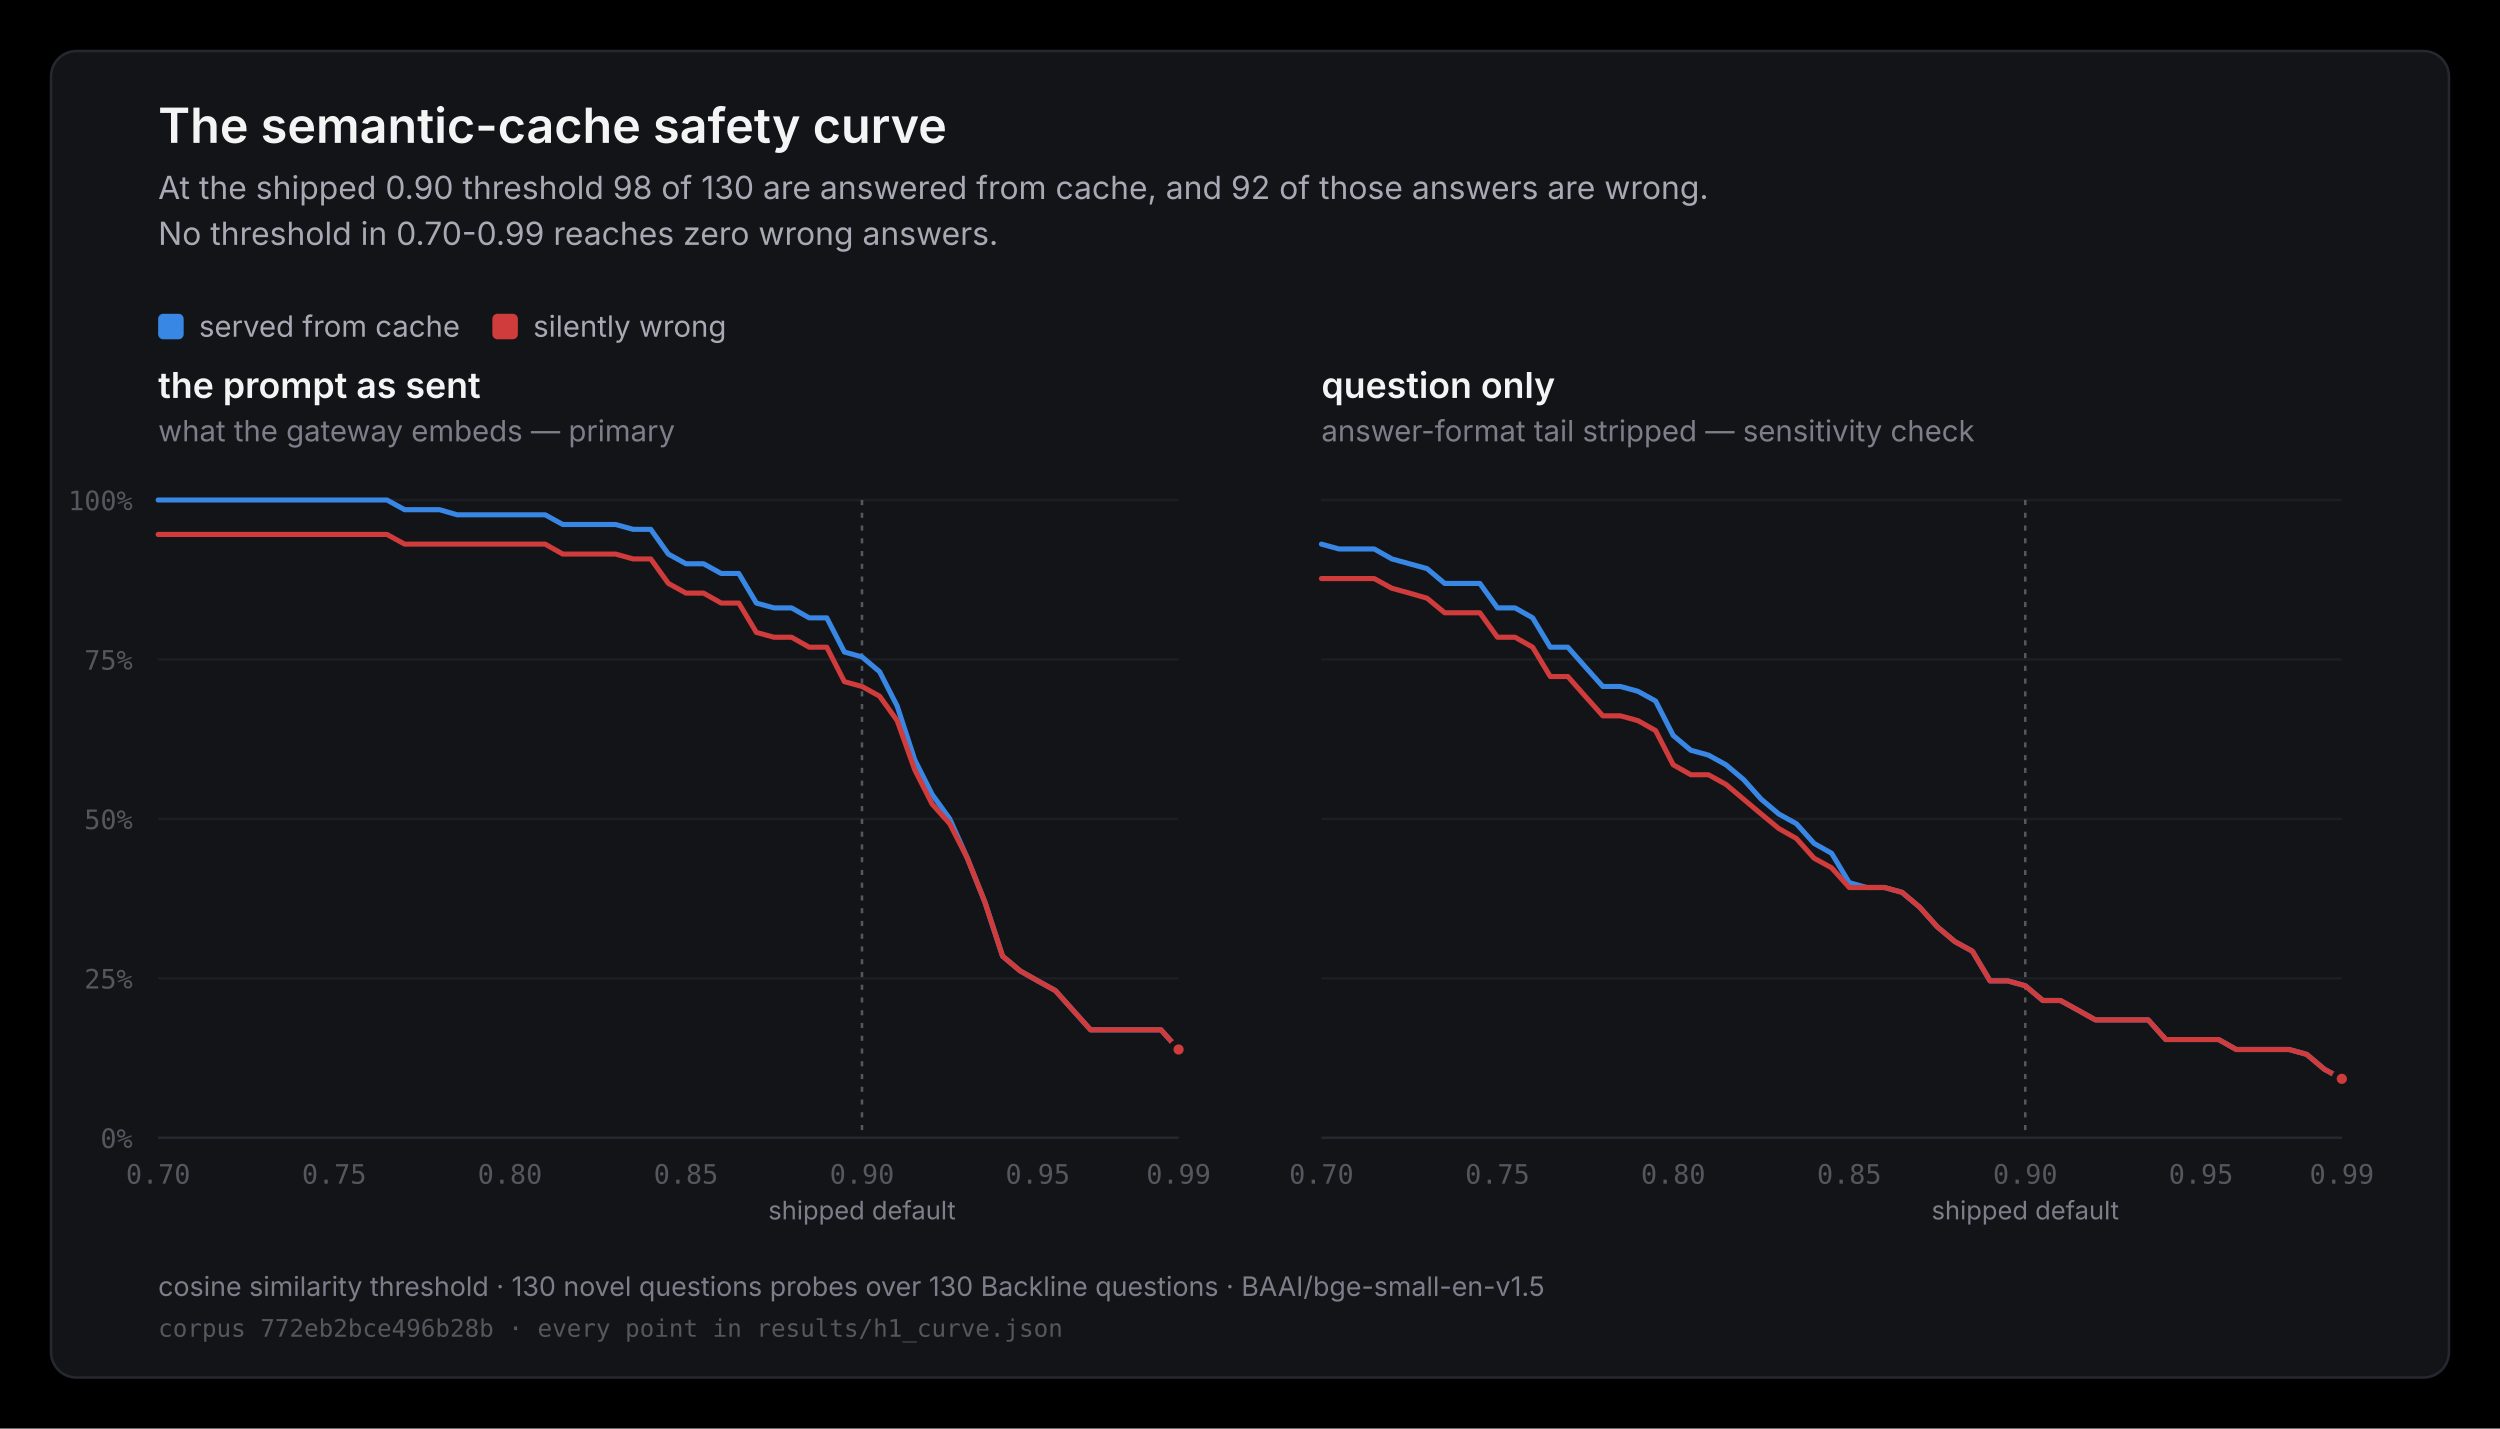
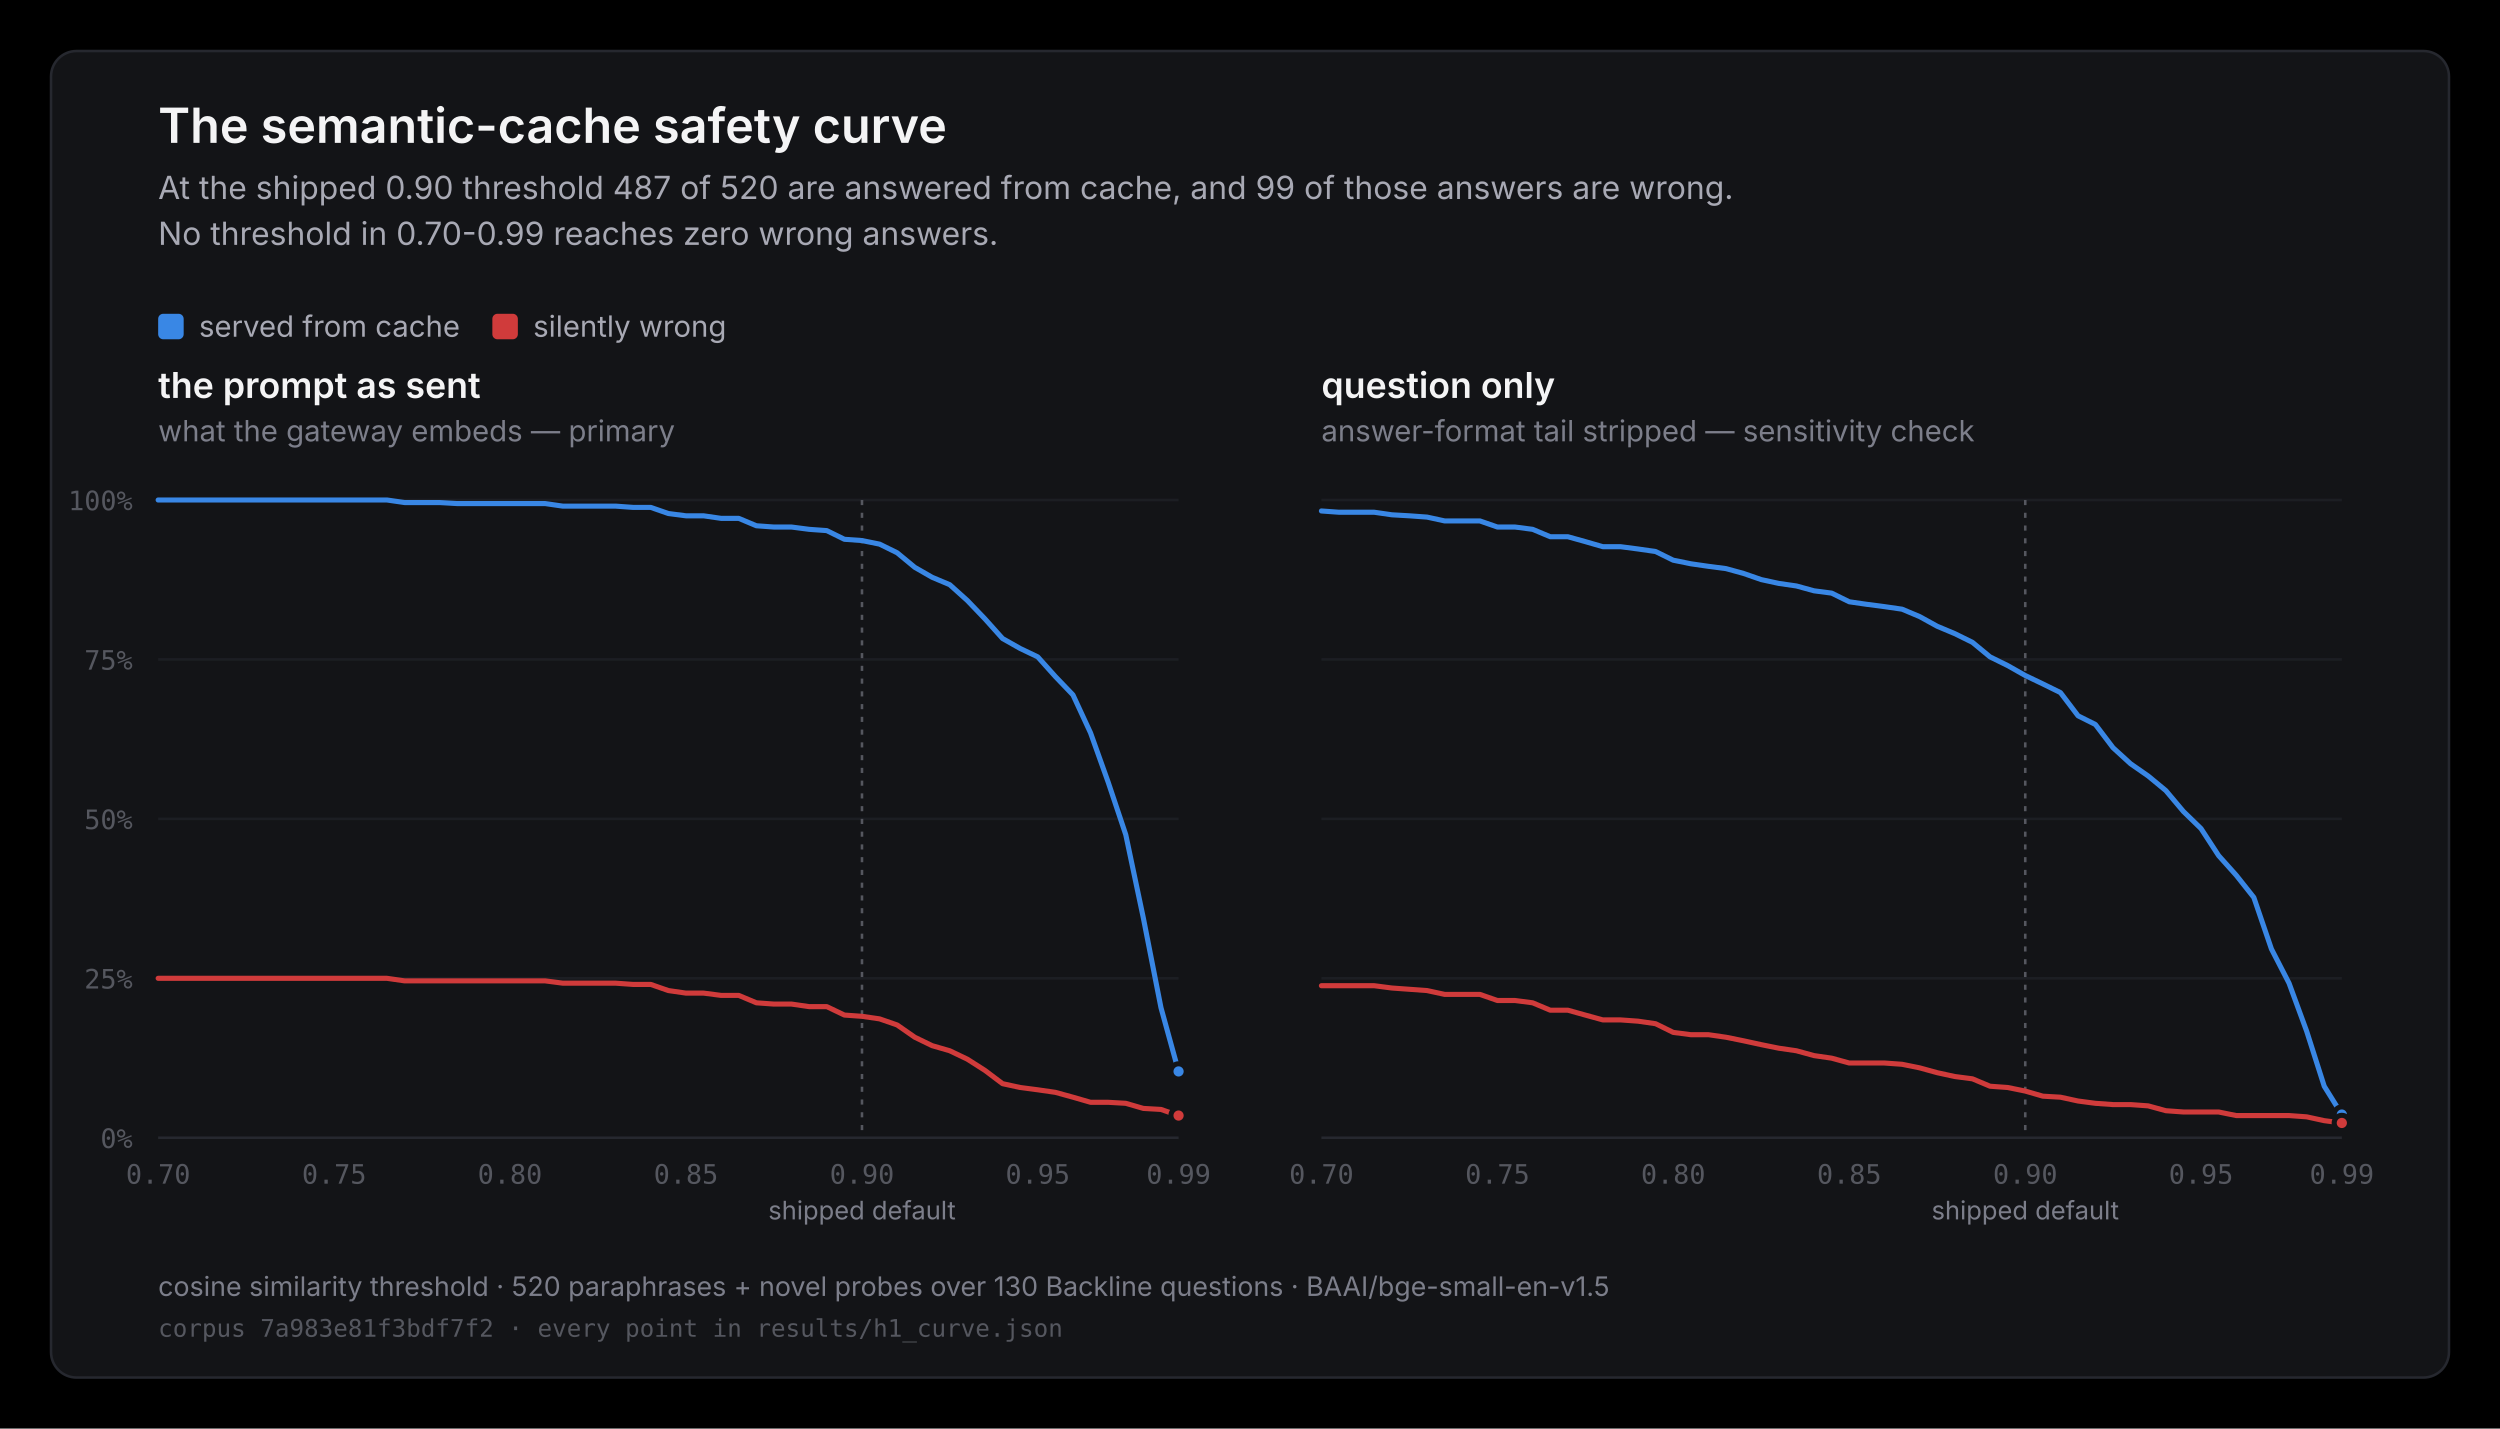
- <svg xmlns="http://www.w3.org/2000/svg" viewBox="0 0 980 560" width="980" height="560" role="img" aria-label="At the shipped 0.90 threshold 98 of 130 are answered from cache, and 92 of those answers are wrong. No threshold in 0.70-0.99 reaches zero wrong answers.">
+ <svg xmlns="http://www.w3.org/2000/svg" viewBox="0 0 980 560" width="980" height="560" role="img" aria-label="At the shipped 0.90 threshold 487 of 520 are answered from cache, and 99 of those answers are wrong. No threshold in 0.70-0.99 reaches zero wrong answers.">
  <rect width="980" height="560" fill="#000000" />
  <rect x="20" y="20" width="940" height="520" rx="10" fill="#131417" stroke="#26282f" stroke-width="1" />
  <text x="62" y="56" fill="#f4f4f5" font-family="ui-sans-serif, system-ui, -apple-system, Segoe UI, sans-serif" font-size="19" font-weight="600">The semantic-cache safety curve</text>
-   <text x="62" y="78" fill="#a8a9b4" font-family="ui-sans-serif, system-ui, -apple-system, Segoe UI, sans-serif" font-size="12.5">At the shipped 0.90 threshold 98 of 130 are answered from cache, and 92 of those answers are wrong.</text>
+   <text x="62" y="78" fill="#a8a9b4" font-family="ui-sans-serif, system-ui, -apple-system, Segoe UI, sans-serif" font-size="12.5">At the shipped 0.90 threshold 487 of 520 are answered from cache, and 99 of those answers are wrong.</text>
  <text x="62" y="96" fill="#a8a9b4" font-family="ui-sans-serif, system-ui, -apple-system, Segoe UI, sans-serif" font-size="12.5">No threshold in 0.70-0.99 reaches zero wrong answers.</text>
  <rect x="62" y="123" width="10" height="10" rx="2" fill="#3987e5" />
  <text x="78" y="132" fill="#a8a9b4" font-family="ui-sans-serif, system-ui, -apple-system, Segoe UI, sans-serif" font-size="11.5">served from cache</text>
  <rect x="193" y="123" width="10" height="10" rx="2" fill="#d03b3b" />
  <text x="209" y="132" fill="#a8a9b4" font-family="ui-sans-serif, system-ui, -apple-system, Segoe UI, sans-serif" font-size="11.5">silently wrong</text>
  <text x="62" y="156" fill="#f4f4f5" font-family="ui-sans-serif, system-ui, -apple-system, Segoe UI, sans-serif" font-size="14" font-weight="600">the prompt as sent</text>
  <text x="62" y="173" fill="#7c7e8a" font-family="ui-sans-serif, system-ui, -apple-system, Segoe UI, sans-serif" font-size="11.5">what the gateway embeds — primary</text>
  <line x1="62" y1="446.0" x2="462" y2="446.0" stroke="#26282f" stroke-width="1" />
  <text x="52" y="450.0" fill="#55575f" font-family="ui-monospace, SFMono-Regular, Menlo, monospace" font-size="10.5" text-anchor="end">0%</text>
  <line x1="62" y1="383.5" x2="462" y2="383.5" stroke="#1c1e23" stroke-width="1" />
  <text x="52" y="387.5" fill="#55575f" font-family="ui-monospace, SFMono-Regular, Menlo, monospace" font-size="10.5" text-anchor="end">25%</text>
  <line x1="62" y1="321.0" x2="462" y2="321.0" stroke="#1c1e23" stroke-width="1" />
  <text x="52" y="325.0" fill="#55575f" font-family="ui-monospace, SFMono-Regular, Menlo, monospace" font-size="10.5" text-anchor="end">50%</text>
  <line x1="62" y1="258.5" x2="462" y2="258.5" stroke="#1c1e23" stroke-width="1" />
  <text x="52" y="262.5" fill="#55575f" font-family="ui-monospace, SFMono-Regular, Menlo, monospace" font-size="10.5" text-anchor="end">75%</text>
  <line x1="62" y1="196.0" x2="462" y2="196.0" stroke="#1c1e23" stroke-width="1" />
  <text x="52" y="200.0" fill="#55575f" font-family="ui-monospace, SFMono-Regular, Menlo, monospace" font-size="10.5" text-anchor="end">100%</text>
  <text x="62.0" y="464" fill="#55575f" font-family="ui-monospace, SFMono-Regular, Menlo, monospace" font-size="10.5" text-anchor="middle">0.70</text>
  <text x="131.0" y="464" fill="#55575f" font-family="ui-monospace, SFMono-Regular, Menlo, monospace" font-size="10.5" text-anchor="middle">0.75</text>
  <text x="199.9" y="464" fill="#55575f" font-family="ui-monospace, SFMono-Regular, Menlo, monospace" font-size="10.5" text-anchor="middle">0.80</text>
  <text x="268.9" y="464" fill="#55575f" font-family="ui-monospace, SFMono-Regular, Menlo, monospace" font-size="10.5" text-anchor="middle">0.85</text>
  <text x="337.9" y="464" fill="#55575f" font-family="ui-monospace, SFMono-Regular, Menlo, monospace" font-size="10.5" text-anchor="middle">0.90</text>
  <text x="406.8" y="464" fill="#55575f" font-family="ui-monospace, SFMono-Regular, Menlo, monospace" font-size="10.5" text-anchor="middle">0.95</text>
  <text x="462.0" y="464" fill="#55575f" font-family="ui-monospace, SFMono-Regular, Menlo, monospace" font-size="10.5" text-anchor="middle">0.99</text>
  <line x1="337.9" y1="196" x2="337.9" y2="446" stroke="#55575f" stroke-width="1" stroke-dasharray="2 3" />
  <text x="337.9" y="478" fill="#7c7e8a" font-family="ui-sans-serif, system-ui, -apple-system, Segoe UI, sans-serif" font-size="10" text-anchor="middle">shipped default</text>
-   <polyline points="62.0,196.0 68.9,196.0 75.8,196.0 82.7,196.0 89.6,196.0 96.5,196.0 103.4,196.0 110.3,196.0 117.2,196.0 124.1,196.0 131.0,196.0 137.9,196.0 144.8,196.0 151.7,196.0 158.6,199.8 165.4,199.8 172.3,199.8 179.2,201.8 186.1,201.8 193.0,201.8 199.9,201.8 206.8,201.8 213.7,201.8 220.6,205.6 227.5,205.6 234.4,205.6 241.3,205.6 248.2,207.5 255.1,207.5 262.0,217.2 268.9,221.0 275.8,221.0 282.7,224.8 289.6,224.8 296.5,236.4 303.4,238.3 310.3,238.3 317.2,242.2 324.1,242.2 331.0,255.6 337.9,257.5 344.8,263.3 351.7,276.8 358.6,297.9 365.4,311.4 372.3,321.0 379.2,336.4 386.1,353.7 393.0,374.8 399.9,380.6 406.8,384.5 413.7,388.3 420.6,396.0 427.5,403.7 434.4,403.7 441.3,403.7 448.2,403.7 455.1,403.7 462.0,411.4" fill="none" stroke="#3987e5" stroke-width="2" stroke-linejoin="round" stroke-linecap="round" />
-   <circle cx="462.0" cy="411.4" r="3" fill="#3987e5" stroke="#131417" stroke-width="2" />
-   <polyline points="62.0,209.5 68.9,209.5 75.8,209.5 82.7,209.5 89.6,209.5 96.5,209.5 103.4,209.5 110.3,209.5 117.2,209.5 124.1,209.5 131.0,209.5 137.9,209.5 144.8,209.5 151.7,209.5 158.6,213.3 165.4,213.3 172.3,213.3 179.2,213.3 186.1,213.3 193.0,213.3 199.9,213.3 206.8,213.3 213.7,213.3 220.6,217.2 227.5,217.2 234.4,217.2 241.3,217.2 248.2,219.1 255.1,219.1 262.0,228.7 268.9,232.5 275.8,232.5 282.7,236.4 289.6,236.4 296.5,247.9 303.4,249.8 310.3,249.8 317.2,253.7 324.1,253.7 331.0,267.2 337.9,269.1 344.8,272.9 351.7,282.5 358.6,301.8 365.4,315.2 372.3,322.9 379.2,336.4 386.1,353.7 393.0,374.8 399.9,380.6 406.8,384.5 413.7,388.3 420.6,396.0 427.5,403.7 434.4,403.7 441.3,403.7 448.2,403.7 455.1,403.7 462.0,411.4" fill="none" stroke="#d03b3b" stroke-width="2" stroke-linejoin="round" stroke-linecap="round" />
-   <circle cx="462.0" cy="411.4" r="3" fill="#d03b3b" stroke="#131417" stroke-width="2" />
+   <polyline points="62.0,196.0 68.9,196.0 75.8,196.0 82.7,196.0 89.6,196.0 96.5,196.0 103.4,196.0 110.3,196.0 117.2,196.0 124.1,196.0 131.0,196.0 137.9,196.0 144.8,196.0 151.7,196.0 158.6,197.0 165.4,197.0 172.3,197.0 179.2,197.4 186.1,197.4 193.0,197.4 199.9,197.4 206.8,197.4 213.7,197.4 220.6,198.4 227.5,198.4 234.4,198.4 241.3,198.4 248.2,198.9 255.1,198.9 262.0,201.3 268.9,202.2 275.8,202.2 282.7,203.2 289.6,203.2 296.5,206.1 303.4,206.6 310.3,206.6 317.2,207.5 324.1,208.0 331.0,211.4 337.9,211.9 344.8,213.3 351.7,216.7 358.6,222.4 365.4,226.3 372.3,229.2 379.2,235.4 386.1,242.6 393.0,250.3 399.9,254.2 406.8,257.5 413.7,265.2 420.6,272.4 427.5,287.3 434.4,306.6 441.3,327.2 448.2,359.9 455.1,395.0 462.0,420.0" fill="none" stroke="#3987e5" stroke-width="2" stroke-linejoin="round" stroke-linecap="round" />
+   <circle cx="462.0" cy="420.0" r="3" fill="#3987e5" stroke="#131417" stroke-width="2" />
+   <polyline points="62.0,383.5 68.9,383.5 75.8,383.5 82.7,383.5 89.6,383.5 96.5,383.5 103.4,383.5 110.3,383.5 117.2,383.5 124.1,383.5 131.0,383.5 137.9,383.5 144.8,383.5 151.7,383.5 158.6,384.5 165.4,384.5 172.3,384.5 179.2,384.5 186.1,384.5 193.0,384.5 199.9,384.5 206.8,384.5 213.7,384.5 220.6,385.4 227.5,385.4 234.4,385.4 241.3,385.4 248.2,385.9 255.1,385.9 262.0,388.3 268.9,389.3 275.8,389.3 282.7,390.2 289.6,390.2 296.5,393.1 303.4,393.6 310.3,393.6 317.2,394.6 324.1,394.6 331.0,397.9 337.9,398.4 344.8,399.4 351.7,401.8 358.6,406.6 365.4,409.9 372.3,411.9 379.2,415.2 386.1,419.6 393.0,424.8 399.9,426.3 406.8,427.2 413.7,428.2 420.6,430.1 427.5,432.1 434.4,432.1 441.3,432.5 448.2,434.5 455.1,434.9 462.0,437.3" fill="none" stroke="#d03b3b" stroke-width="2" stroke-linejoin="round" stroke-linecap="round" />
+   <circle cx="462.0" cy="437.3" r="3" fill="#d03b3b" stroke="#131417" stroke-width="2" />
  <text x="518" y="156" fill="#f4f4f5" font-family="ui-sans-serif, system-ui, -apple-system, Segoe UI, sans-serif" font-size="14" font-weight="600">question only</text>
  <text x="518" y="173" fill="#7c7e8a" font-family="ui-sans-serif, system-ui, -apple-system, Segoe UI, sans-serif" font-size="11.5">answer-format tail stripped — sensitivity check</text>
  <line x1="518" y1="446.0" x2="918" y2="446.0" stroke="#26282f" stroke-width="1" />
  <line x1="518" y1="383.5" x2="918" y2="383.5" stroke="#1c1e23" stroke-width="1" />
  <line x1="518" y1="321.0" x2="918" y2="321.0" stroke="#1c1e23" stroke-width="1" />
  <line x1="518" y1="258.5" x2="918" y2="258.5" stroke="#1c1e23" stroke-width="1" />
  <line x1="518" y1="196.0" x2="918" y2="196.0" stroke="#1c1e23" stroke-width="1" />
  <text x="518.0" y="464" fill="#55575f" font-family="ui-monospace, SFMono-Regular, Menlo, monospace" font-size="10.5" text-anchor="middle">0.70</text>
  <text x="587.0" y="464" fill="#55575f" font-family="ui-monospace, SFMono-Regular, Menlo, monospace" font-size="10.5" text-anchor="middle">0.75</text>
  <text x="655.9" y="464" fill="#55575f" font-family="ui-monospace, SFMono-Regular, Menlo, monospace" font-size="10.5" text-anchor="middle">0.80</text>
  <text x="724.9" y="464" fill="#55575f" font-family="ui-monospace, SFMono-Regular, Menlo, monospace" font-size="10.5" text-anchor="middle">0.85</text>
  <text x="793.9" y="464" fill="#55575f" font-family="ui-monospace, SFMono-Regular, Menlo, monospace" font-size="10.5" text-anchor="middle">0.90</text>
  <text x="862.8" y="464" fill="#55575f" font-family="ui-monospace, SFMono-Regular, Menlo, monospace" font-size="10.5" text-anchor="middle">0.95</text>
  <text x="918.0" y="464" fill="#55575f" font-family="ui-monospace, SFMono-Regular, Menlo, monospace" font-size="10.5" text-anchor="middle">0.99</text>
  <line x1="793.9" y1="196" x2="793.9" y2="446" stroke="#55575f" stroke-width="1" stroke-dasharray="2 3" />
  <text x="793.9" y="478" fill="#7c7e8a" font-family="ui-sans-serif, system-ui, -apple-system, Segoe UI, sans-serif" font-size="10" text-anchor="middle">shipped default</text>
-   <polyline points="518.0,213.3 524.9,215.2 531.8,215.2 538.7,215.2 545.6,219.1 552.5,221.0 559.4,222.9 566.3,228.7 573.2,228.7 580.1,228.7 587.0,238.3 593.9,238.3 600.8,242.2 607.7,253.7 614.6,253.7 621.4,261.4 628.3,269.1 635.2,269.1 642.1,271.0 649.0,274.8 655.9,288.3 662.8,294.1 669.7,296.0 676.6,299.8 683.5,305.6 690.4,313.3 697.3,319.1 704.2,322.9 711.1,330.6 718.0,334.5 724.9,346.0 731.8,347.9 738.7,347.9 745.6,349.8 752.5,355.6 759.4,363.3 766.3,369.1 773.2,372.9 780.1,384.5 787.0,384.5 793.9,386.4 800.8,392.2 807.7,392.2 814.6,396.0 821.4,399.8 828.3,399.8 835.2,399.8 842.1,399.8 849.0,407.5 855.9,407.5 862.8,407.5 869.7,407.5 876.6,411.4 883.5,411.4 890.4,411.4 897.3,411.4 904.2,413.3 911.1,419.1 918.0,422.9" fill="none" stroke="#3987e5" stroke-width="2" stroke-linejoin="round" stroke-linecap="round" />
-   <circle cx="918.0" cy="422.9" r="3" fill="#3987e5" stroke="#131417" stroke-width="2" />
-   <polyline points="518.0,226.8 524.9,226.8 531.8,226.8 538.7,226.8 545.6,230.6 552.5,232.5 559.4,234.5 566.3,240.2 573.2,240.2 580.1,240.2 587.0,249.8 593.9,249.8 600.8,253.7 607.7,265.2 614.6,265.2 621.4,272.9 628.3,280.6 635.2,280.6 642.1,282.5 649.0,286.4 655.9,299.8 662.8,303.7 669.7,303.7 676.6,307.5 683.5,313.3 690.4,319.1 697.3,324.8 704.2,328.7 711.1,336.4 718.0,340.2 724.9,347.9 731.8,347.9 738.7,347.9 745.6,349.8 752.5,355.6 759.4,363.3 766.3,369.1 773.2,372.9 780.1,384.5 787.0,384.5 793.9,386.4 800.8,392.2 807.7,392.2 814.6,396.0 821.4,399.8 828.3,399.8 835.2,399.8 842.1,399.8 849.0,407.5 855.9,407.5 862.8,407.5 869.7,407.5 876.6,411.4 883.5,411.4 890.4,411.4 897.3,411.4 904.2,413.3 911.1,419.1 918.0,422.9" fill="none" stroke="#d03b3b" stroke-width="2" stroke-linejoin="round" stroke-linecap="round" />
-   <circle cx="918.0" cy="422.9" r="3" fill="#d03b3b" stroke="#131417" stroke-width="2" />
-   <text x="62" y="508" fill="#7c7e8a" font-family="ui-sans-serif, system-ui, -apple-system, Segoe UI, sans-serif" font-size="10.5">cosine similarity threshold · 130 novel questions probes over 130 Backline questions · BAAI/bge-small-en-v1.5</text>
-   <text x="62" y="524" fill="#55575f" font-family="ui-monospace, SFMono-Regular, Menlo, monospace" font-size="9.5">corpus 772eb2bce496b28b · every point in results/h1_curve.json</text>
+   <polyline points="518.0,200.3 524.9,200.8 531.8,200.8 538.7,200.8 545.6,201.8 552.5,202.2 559.4,202.7 566.3,204.2 573.2,204.2 580.1,204.2 587.0,206.6 593.9,206.6 600.8,207.5 607.7,210.4 614.6,210.4 621.4,212.3 628.3,214.3 635.2,214.3 642.1,215.2 649.0,216.2 655.9,219.6 662.8,221.0 669.7,222.0 676.6,222.9 683.5,224.8 690.4,227.2 697.3,228.7 704.2,229.7 711.1,231.6 718.0,232.5 724.9,235.9 731.8,236.9 738.7,237.8 745.6,238.8 752.5,241.7 759.4,245.5 766.3,248.4 773.2,251.8 780.1,257.5 787.0,260.9 793.9,264.8 800.8,268.1 807.7,271.5 814.6,280.6 821.4,284.0 828.3,293.1 835.2,299.4 842.1,304.2 849.0,309.9 855.9,318.1 862.8,324.8 869.7,335.4 876.6,343.1 883.5,351.8 890.4,372.0 897.3,385.4 904.2,404.2 911.1,425.8 918.0,436.9" fill="none" stroke="#3987e5" stroke-width="2" stroke-linejoin="round" stroke-linecap="round" />
+   <circle cx="918.0" cy="436.9" r="3" fill="#3987e5" stroke="#131417" stroke-width="2" />
+   <polyline points="518.0,386.4 524.9,386.4 531.8,386.4 538.7,386.4 545.6,387.3 552.5,387.8 559.4,388.3 566.3,389.8 573.2,389.8 580.1,389.8 587.0,392.2 593.9,392.2 600.8,393.1 607.7,396.0 614.6,396.0 621.4,397.9 628.3,399.8 635.2,399.8 642.1,400.3 649.0,401.3 655.9,404.7 662.8,405.6 669.7,405.6 676.6,406.6 683.5,408.0 690.4,409.5 697.3,410.9 704.2,411.9 711.1,413.8 718.0,414.8 724.9,416.7 731.8,416.7 738.7,416.7 745.6,417.2 752.5,418.6 759.4,420.5 766.3,422.0 773.2,422.9 780.1,425.8 787.0,426.3 793.9,427.7 800.8,429.7 807.7,430.1 814.6,431.6 821.4,432.5 828.3,433.0 835.2,433.0 842.1,433.5 849.0,435.4 855.9,435.9 862.8,435.9 869.7,435.9 876.6,437.3 883.5,437.3 890.4,437.3 897.3,437.3 904.2,437.8 911.1,439.3 918.0,440.2" fill="none" stroke="#d03b3b" stroke-width="2" stroke-linejoin="round" stroke-linecap="round" />
+   <circle cx="918.0" cy="440.2" r="3" fill="#d03b3b" stroke="#131417" stroke-width="2" />
+   <text x="62" y="508" fill="#7c7e8a" font-family="ui-sans-serif, system-ui, -apple-system, Segoe UI, sans-serif" font-size="10.5">cosine similarity threshold · 520 paraphrases + novel probes over 130 Backline questions · BAAI/bge-small-en-v1.5</text>
+   <text x="62" y="524" fill="#55575f" font-family="ui-monospace, SFMono-Regular, Menlo, monospace" font-size="9.5">corpus 7a983e81f3bdf7f2 · every point in results/h1_curve.json</text>
</svg>
